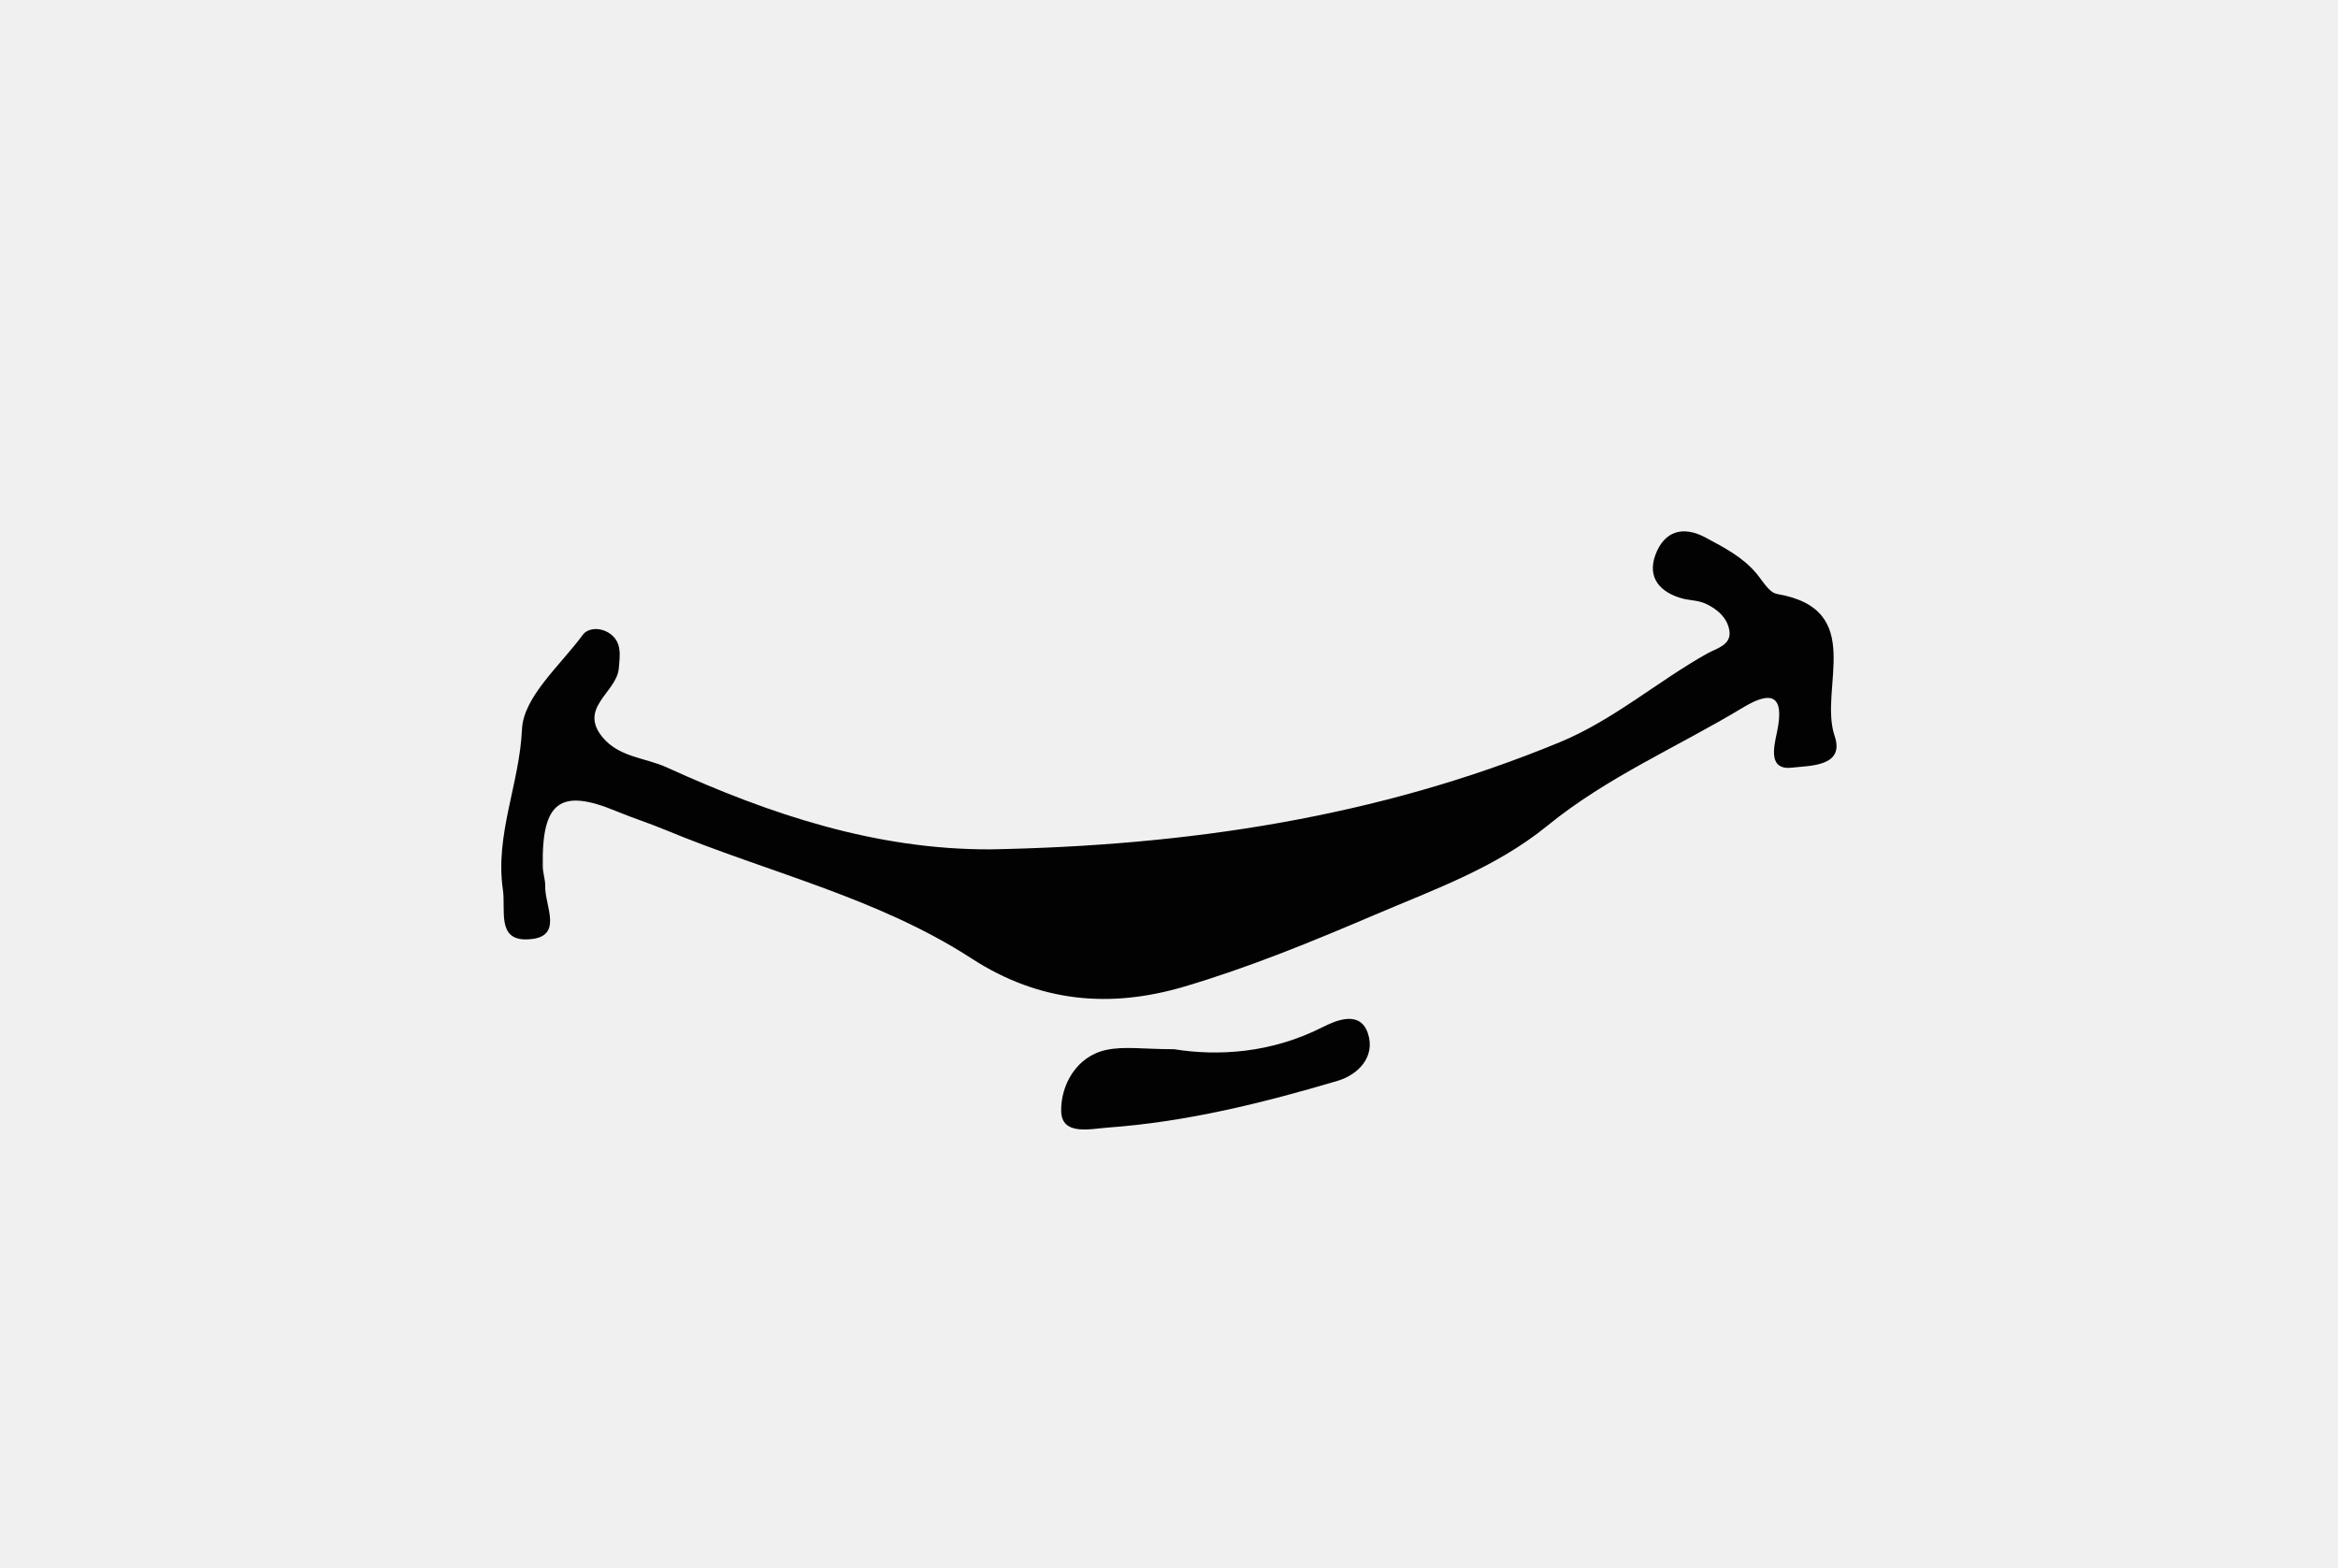
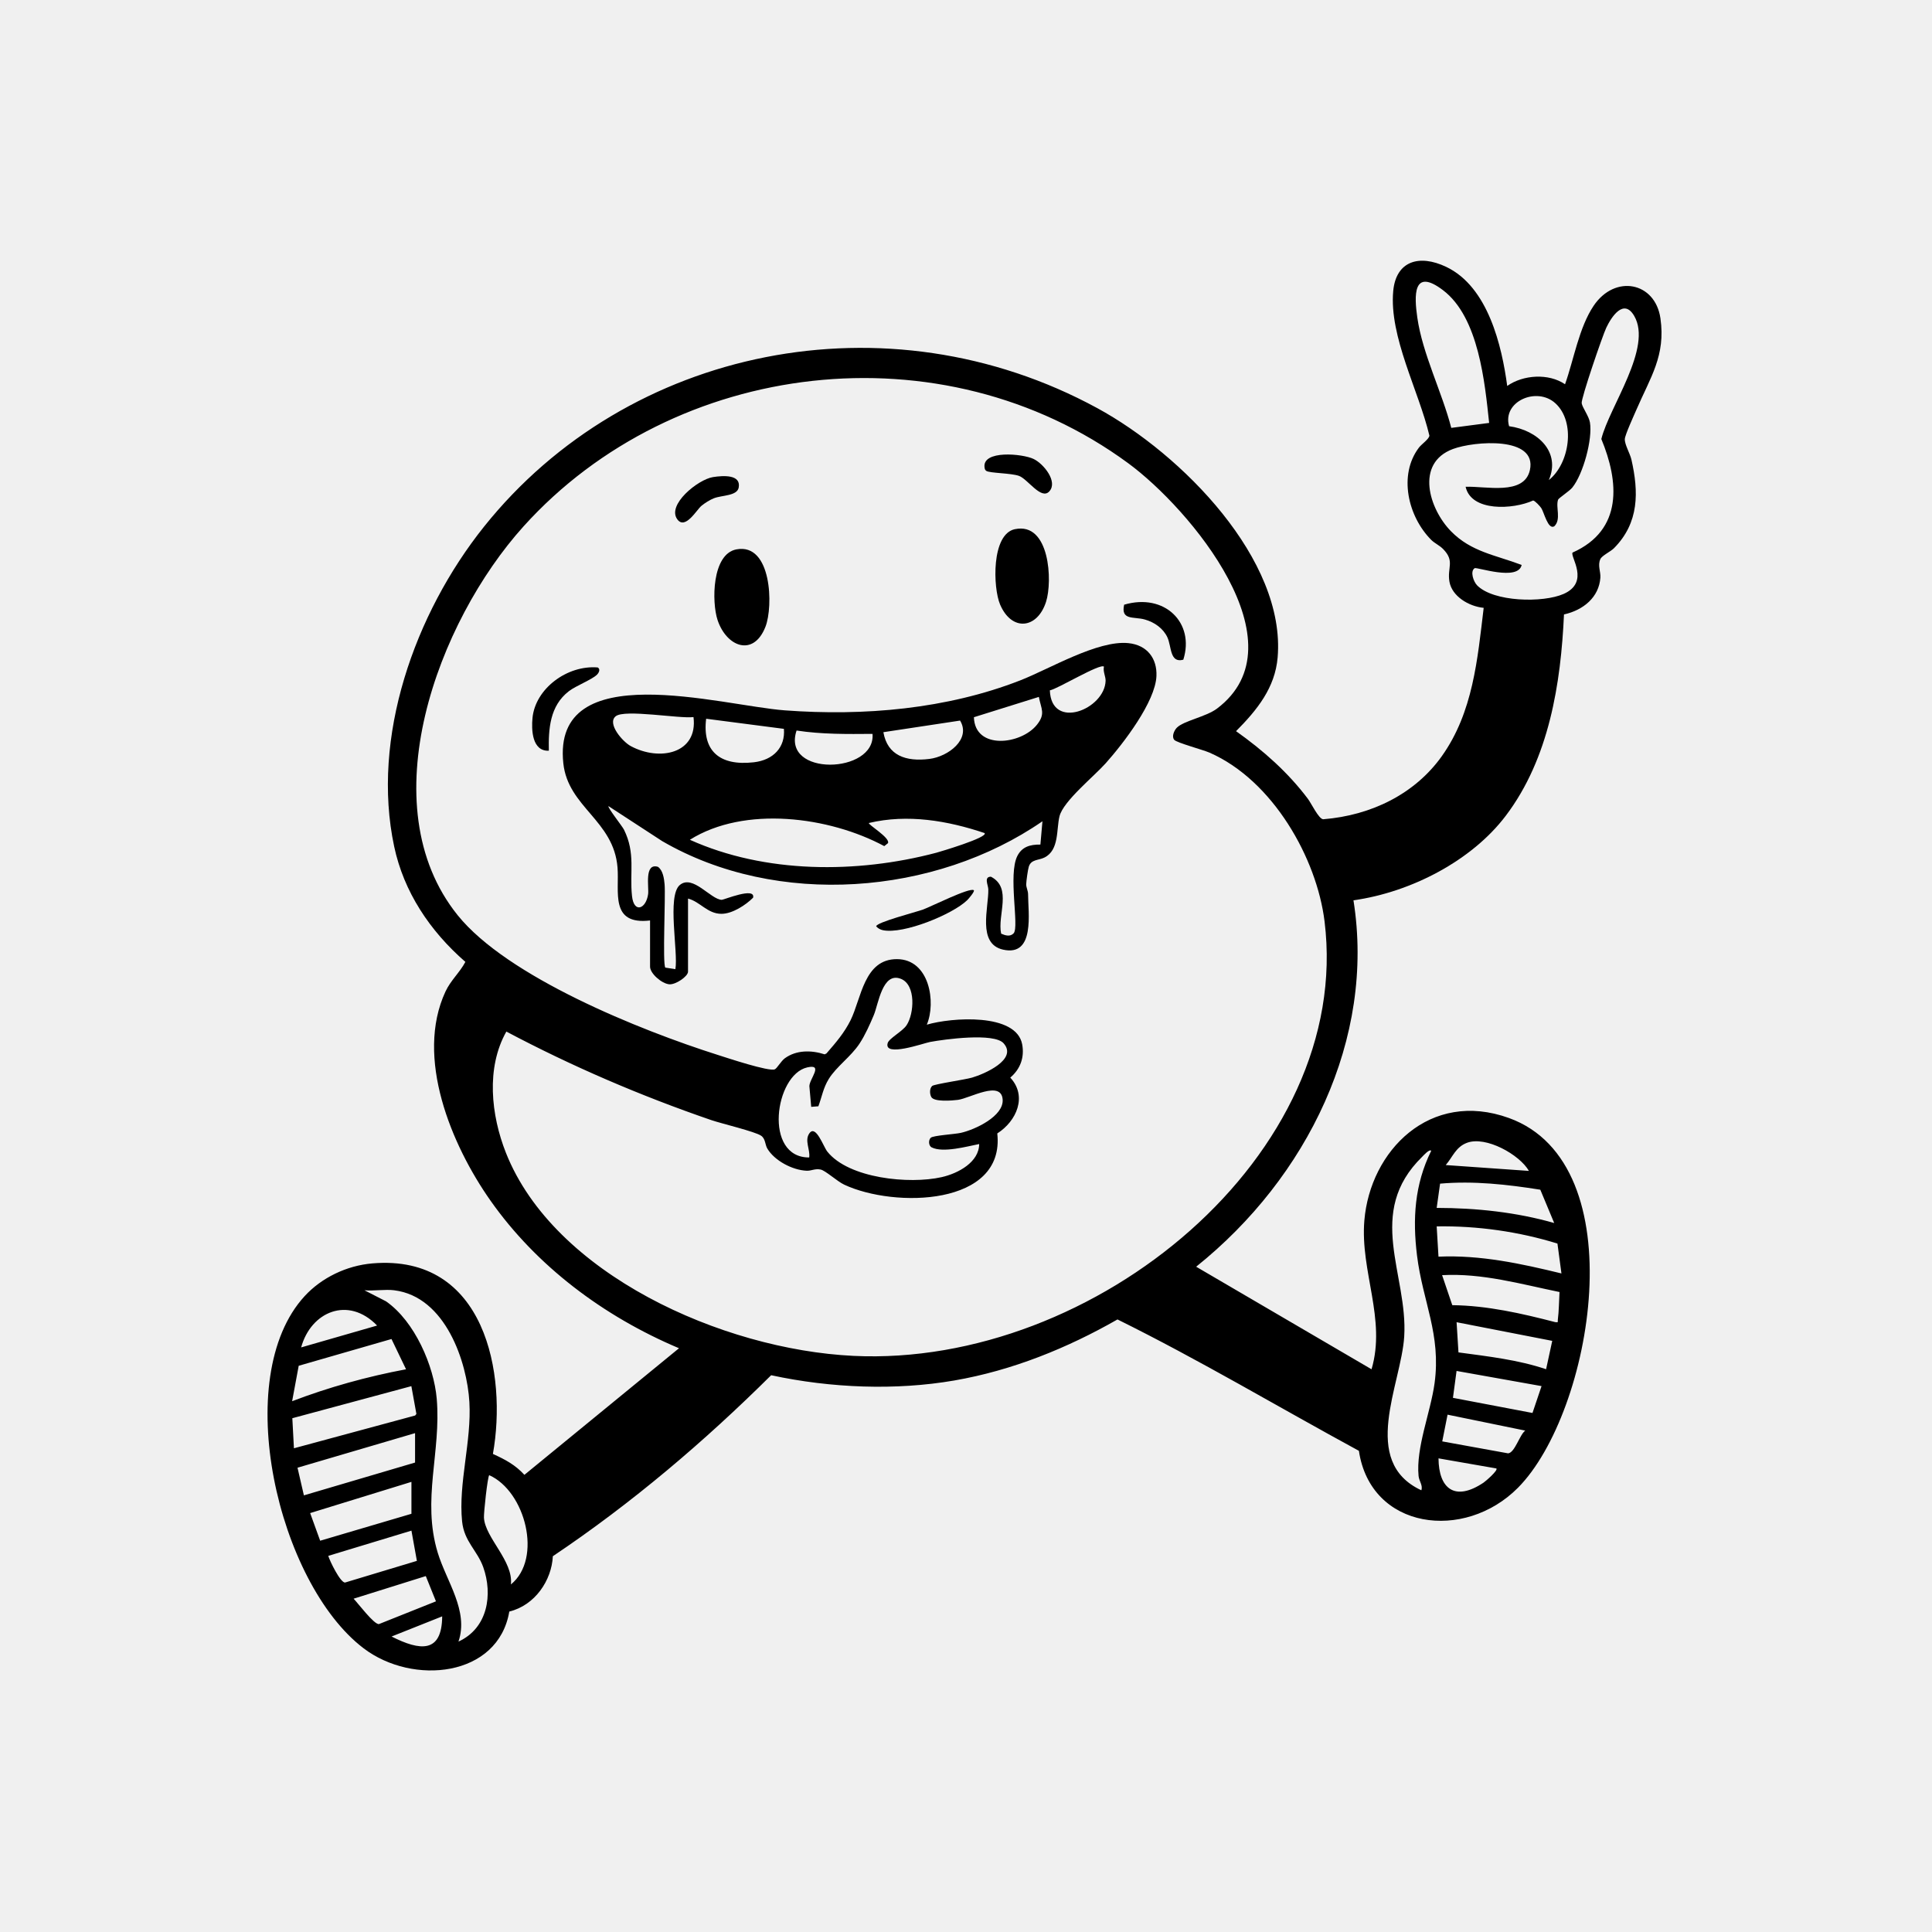
- <svg xmlns="http://www.w3.org/2000/svg" id="Vrstva_1" data-name="Vrstva 1" viewBox="0 0 500 335.39">
+ <svg xmlns="http://www.w3.org/2000/svg" width="650" height="650" viewBox="0 0 650 650" fill="none">
+   <g clip-path="url(#clip0_579_2895)">
+     <path d="M507.086 129.847C512.472 126.059 521.021 125.522 526.541 129.278C529.475 121.061 531.223 110.219 536.165 102.872C543.33 92.228 556.861 94.845 558.633 107.087C560.452 119.622 555.24 126.985 550.582 137.772C549.776 139.646 546.715 146.305 546.652 147.712C546.565 149.539 548.407 152.576 548.874 154.616C551.333 165.459 551.531 175.842 542.998 184.447C541.875 185.578 538.965 186.906 538.419 188.108C537.446 190.243 538.569 192.308 538.427 194.34C537.976 200.904 532.749 205.261 526.185 206.724C525.133 229.856 521.234 255.131 506.596 274.459C495.216 289.493 474.836 300.161 455.358 302.898C462.752 349.407 439.937 396.129 402.435 426.173L461.439 460.677C466.422 443.785 457.596 427.81 459.02 410.641C460.965 387.193 481.084 366.536 507.672 376.145C550.527 391.637 535.786 475.244 510.708 500.535C492.685 518.708 461.139 514.659 457.185 488.111C430.099 473.393 403.685 457.616 375.966 443.911C359.137 453.528 340.6 461.08 321.027 464.457C301.454 467.834 279.643 467.043 259.445 462.678C237.025 484.94 212.635 505.707 186 523.572C185.605 531.67 180.021 540.076 171.346 542.188C167.605 564.228 138.906 567.178 122.306 554.533C93.465 532.571 77.292 463.453 102.504 436.058C108.182 429.89 116.565 425.785 125.343 425.05C163.343 421.871 170.626 462.353 165.834 489.155C170.049 491.084 173.331 492.816 176.431 496.193L228.444 453.599C202.916 442.828 180.441 425.833 165.043 403.966C151.749 385.089 139.61 355.725 149.867 333.614C151.631 329.81 154.667 327.216 156.573 323.617C144.545 313.163 135.846 299.987 132.619 284.819C124.813 248.18 139.388 206.542 162.86 177.171C211.172 116.743 298.465 98.847 369.173 137.313C397.667 152.813 432.645 188.338 429.846 221.197C428.984 231.359 422.989 238.816 415.856 245.997C425.069 252.522 433.397 259.924 440.047 268.781C441.17 270.276 443.693 275.582 445.18 275.63C461.4 274.333 476.03 267.097 485.062 254.435C495.619 239.631 497.098 221.687 499.17 204.502C494.125 204.02 488.486 200.588 487.648 195.7C486.825 190.939 489.577 188.82 485.497 184.692C484.255 183.442 482.665 182.786 481.503 181.623C473.689 173.755 470.408 159.796 477.383 150.591C478.268 149.429 480.839 147.689 480.902 146.558C477.398 131.619 467.3 113.248 468.739 97.874C469.68 87.862 477.43 85.426 486.588 89.8C500.696 96.538 505.283 116.451 507.086 129.847ZM501.005 142.287C499.566 128.851 497.549 106.755 485.473 97.621C475.24 89.879 475.817 99.669 476.829 106.787C478.569 119.029 485.141 131.896 488.265 143.956L501.005 142.287ZM529.064 185.91C546.154 178.302 544.659 161.924 538.751 147.704C541.44 136.823 556.086 116.973 549.791 106.257C546.256 100.239 542.12 106.668 540.428 110.227C539.147 112.932 531.903 134.078 532.14 135.652C532.361 137.115 534.552 139.962 534.916 142.129C535.857 147.673 532.654 159.527 528.977 164.051C528.028 165.221 524.406 167.57 524.208 168.1C523.306 170.552 525.347 174.767 522.911 177.076C520.792 178.31 519.463 172.284 518.538 170.931C518.103 170.291 516.474 168.503 515.809 168.385C509.111 171.445 494.987 172.244 493.089 163.774C499.716 163.474 512.812 166.843 514.718 158.144C517.225 146.7 496.007 148.385 488.834 151.058C476.022 155.834 480.807 171.248 488.201 178.768C495.002 185.688 503.077 186.708 511.942 190.069C510.772 195.613 496.806 190.694 496.117 191.161C494.528 192.236 495.738 195.684 496.956 196.934C502.436 202.533 519.107 202.905 526.082 199.813C535.019 195.843 528.194 187.278 529.064 185.91ZM395.943 244.819C398.157 242.533 405.781 241.149 409.426 238.413C438.521 216.539 400.284 171.074 379.612 155.874C316.954 109.8 226.807 120.919 176.154 177.076C147.234 209.136 124.173 270.916 153.987 307.927C170.698 328.671 215.293 346.607 241.525 354.927C244.561 355.891 258.781 360.636 260.694 359.751C261.446 359.403 262.766 356.991 264.047 356.05C267.923 353.218 272.984 353.282 277.452 354.721L278.061 354.413C281.201 350.79 284.04 347.524 286.167 343.246C289.789 335.939 290.667 322.653 301.77 322.692C312.755 322.732 314.985 337.251 311.814 344.741C320.062 342.305 341.937 340.692 343.906 351.376C344.697 355.678 343.344 359.632 339.896 362.55C345.701 368.79 342.039 377.189 335.523 381.332C338.228 405.769 300.916 406.481 284.024 398.565C281.659 397.458 277.689 393.788 276.092 393.48C274.139 393.092 272.968 393.946 271.426 393.883C266.507 393.685 260.52 390.419 258.156 386.418C257.365 385.073 257.555 383.136 256.092 382.115C254.075 380.7 242.687 378.011 239.263 376.833C215.443 368.647 192.398 358.738 170.357 347.058C163.469 359.268 165.201 375.188 170.215 387.857C186.332 428.553 242.822 454.034 287.14 456.169C368.374 460.076 455.303 388.387 445.631 309.968C443.029 288.852 428.319 262.573 406.919 253.21C404.76 252.268 395.919 249.888 395.081 248.931C394.1 247.816 395.033 245.752 395.935 244.819H395.943ZM523.306 135.692C517.035 129.95 505.354 135.075 507.719 143.394C517.367 144.699 525.165 152.078 521.084 161.512C528.051 156.016 530.21 142.011 523.306 135.692ZM313.166 382.772C314.012 382.005 321.217 381.601 323.273 381.135C328.152 380.028 337.722 375.496 337.334 369.937C336.867 363.27 326.239 369.533 322.284 370.039C320.339 370.285 314.25 370.814 313.316 369.059C312.763 368.015 312.7 366.228 313.609 365.366C314.273 364.741 324.609 363.254 327.014 362.558C331.181 361.348 342.546 356.421 337.627 350.98C334.384 347.39 317.816 349.644 312.889 350.561C310.738 350.964 297.262 355.796 298.646 350.949C299.105 349.335 303.605 347.042 305.005 344.93C307.567 341.079 308.231 331.376 303.115 329.327C296.875 326.828 295.531 337.829 293.996 341.482C292.684 344.614 291.047 348.284 289.164 351.131C286.262 355.528 281.398 358.841 278.828 363.009C276.962 366.03 276.519 368.995 275.333 372.198L272.921 372.388L272.304 365.421C272.343 362.946 277.175 357.845 271.6 359.11C260.663 361.577 256.78 389.51 272.248 389.415C272.636 386.75 270.58 383.697 272.32 381.277C274.486 378.256 277.033 385.801 278.338 387.438C285.558 396.485 305.89 398.494 316.788 396.042C322.474 394.761 329.394 390.949 329.434 384.899C325.361 385.698 317.278 387.952 313.467 386.03C312.352 385.469 312.328 383.523 313.158 382.772H313.166ZM514.386 393.938C511.254 388.466 499.929 382.107 493.555 384.48C489.767 385.888 488.747 389.257 486.406 391.969L514.386 393.938ZM481.527 387.161C480.886 386.52 478.972 388.695 478.506 389.154C459.178 408.023 473.737 428.759 472.432 449.668C471.428 465.793 457.375 491.685 478.189 501.389C478.79 499.807 477.438 498.297 477.264 496.589C476.323 487.051 481.313 475.133 482.642 465.39C484.896 448.917 478.664 437.988 476.742 422.424C475.224 410.111 475.896 398.541 481.519 387.161H481.527ZM522.895 411.471L518.221 400.265C507.134 398.501 495.754 397.228 484.5 398.225L483.353 406.386C496.687 406.402 510.131 407.825 522.895 411.471ZM523.986 418.383C510.977 414.358 497.098 412.381 483.353 412.602L483.962 422.788C498.134 422.163 511.792 425.145 525.331 428.435L523.986 418.383ZM524.69 434.69C511.665 432.025 498.711 428.276 485.18 429.012L488.605 439.111C500.364 439.237 511.966 441.895 523.235 444.813C524.445 444.947 524.002 444.836 524.113 444.006C524.493 441.143 524.501 437.616 524.682 434.69H524.69ZM132.643 434.097C129.574 433.717 125.77 434.374 122.607 434.097L129.867 437.814C139.578 444.568 145.992 459.585 146.933 470.586C148.467 488.585 141.864 504.497 147.249 522.322C150.199 532.073 157.775 541.927 154.248 552.295C164.173 547.74 165.826 536.399 162.591 527.281C160.583 521.618 156.154 518.645 155.466 511.852C154.169 498.937 158.693 484.995 157.918 471.685C157.143 458.375 149.986 436.264 132.643 434.105V434.097ZM126.87 445.967C117.158 435.932 104.6 441.293 101.318 453.322L126.87 445.967ZM522.231 451.116L490.052 444.844L490.684 454.999C500.609 456.343 510.685 457.466 520.167 460.661L522.231 451.124V451.116ZM131.709 450.499L100.495 459.498L98.281 471.424C110.602 466.711 123.516 463.136 136.605 460.677L131.717 450.507L131.709 450.499ZM518.64 466.339L490.044 461.238L488.826 470.285L515.588 475.378L518.64 466.331V466.339ZM138.4 466.355L98.352 477.142L98.89 487.257L139.673 476.232L140.092 475.703L138.4 466.363V466.355ZM485.228 484.94L507.395 488.965C509.664 488.72 511.254 482.709 513.152 481.31L487.015 475.948L485.228 484.94ZM139.642 492.057V482.164L100.092 493.797L102.243 503.097L139.649 492.057H139.642ZM503.433 494.042L483.97 490.649C484.042 500.835 489.459 505.303 499.131 498.811C499.795 498.368 504.152 494.627 503.425 494.042H503.433ZM171.892 533.062C182.6 524.378 176.771 501.729 164.592 496.304C164.039 496.81 162.718 509.013 162.821 510.642C163.232 517.38 172.746 525.201 171.892 533.062ZM138.424 509.305V498.558L104.347 509.06L107.716 518.36L138.424 509.297V509.305ZM138.424 514.967L110.444 523.453C110.911 525.106 114.525 532.556 116.106 532.421L140.258 525.138L138.424 514.96V514.967ZM143.264 530.254L118.969 537.862C120.298 539.207 125.873 546.64 127.502 546.403L146.672 538.748L143.256 530.262L143.264 530.254ZM148.768 543.809L131.741 550.587C141.358 555.458 148.673 556.257 148.768 543.809Z" fill="black" />
+     <path d="M218.721 309.683C205.072 311.281 208.417 299.988 207.76 291.874C206.487 275.954 191.105 271.62 189.524 256.8C185.657 220.54 242.541 237.385 264.044 238.991C290.679 240.976 318.509 238.556 343.23 228.915C353.068 225.08 369.296 215.321 379.624 216.373C386.077 217.029 389.312 221.648 389.075 227.429C388.719 236.112 377.964 250.11 372.001 256.792C368.039 261.229 357.758 269.517 356.469 274.586C355.354 278.975 356.437 286.021 351.376 288.513C349.367 289.501 346.939 289.074 346.133 291.557C345.824 292.498 345.27 296.468 345.255 297.528C345.239 298.588 345.895 299.695 345.887 300.897C345.872 306.923 348.347 321.925 337.481 319.497C328.695 317.536 332.657 305.349 332.506 299.197C332.475 297.805 330.917 294.95 333.392 294.958C340.652 298.73 335.48 307.888 336.824 314.12C338.256 314.752 339.877 315.243 341.055 313.969C342.953 311.692 339.102 294.23 342.281 287.967C343.839 284.906 346.536 284.1 350.031 284.147L350.719 276.31C314.594 301.253 261.466 305.452 222.786 282.985L204.724 271.217C204.304 271.612 209.358 277.979 209.919 279.11C213.897 287.121 211.77 293.463 212.632 301.466C213.265 307.342 217.329 305.871 218.049 300.85C218.389 298.501 216.665 290.237 221.347 291.628C223.055 292.807 223.427 295.606 223.593 297.489C223.965 301.514 222.857 324.25 223.838 325.539L227.223 326.069C228.243 320.415 224.352 301.427 228.71 297.757C233.067 294.088 239.085 302.613 242.834 302.74C243.482 302.763 254.261 298.264 253.368 302.02C250.956 304.448 246.416 307.445 242.731 307.445C238.002 307.445 235.59 303.388 231.477 302.313V326.915C231.477 328.489 227.31 331.352 225.151 331.154C222.604 330.917 218.706 327.516 218.706 325.223V309.675L218.721 309.683ZM371.415 224.289C370.19 223.039 355.804 231.81 353.21 232.261C353.701 245.871 371.692 238.635 371.969 229.042C372.009 227.587 371.02 225.91 371.415 224.289ZM349.509 234.467L327.659 241.3C328.007 252.403 343.546 250.56 348.9 243.791C351.834 240.09 350.269 238.516 349.509 234.459V234.467ZM233.328 241.252C228.512 241.845 210.204 238.54 207.159 240.968C204.115 243.396 209.484 249.548 212.189 251.003C221.924 256.262 234.862 253.526 233.32 241.252H233.328ZM263.736 245.214L237.575 241.814C236.246 252.648 242.083 257.781 253.629 256.46C260.177 255.709 264.258 251.422 263.736 245.214ZM297.204 246.345C298.58 254.206 304.756 256.318 312.664 255.337C319.031 254.554 326.773 248.694 323.009 242.431L297.204 246.337V246.345ZM293.55 246.907C285.001 246.978 276.444 247.073 267.998 245.776C262.787 261.403 294.681 260.406 293.55 246.907ZM331.265 280.28C318.865 276.104 305.31 273.787 292.332 276.887C291.929 277.386 299.608 281.893 298.746 283.673L297.504 284.669C278.999 274.72 250.481 270.98 232.102 282.534C257.369 293.922 288.243 293.961 314.966 286.907C316.089 286.607 332.499 281.759 331.257 280.288L331.265 280.28Z" fill="black" />
+     <path d="M247.767 184.834C259.645 182.588 260.223 204.012 257.526 210.876C253.509 221.125 244.414 217.654 241.409 208.575C239.44 202.612 239.463 186.4 247.759 184.834H247.767Z" fill="black" />
+     <path d="M341.439 178.041C353.207 175.534 354.164 195.55 351.926 202.485C348.96 211.683 340.332 212.513 336.457 203.355C334.092 197.78 333.467 179.733 341.439 178.033V178.041Z" fill="black" />
+     <path d="M200.888 226.946C199.322 228.583 193.747 230.726 191.398 232.537C184.953 237.488 184.502 245.301 184.652 252.569C178.958 252.822 178.768 245.444 179.156 241.513C180.121 231.723 190.765 223.703 201.101 224.558C202.106 225.143 201.457 226.361 200.888 226.954V226.946Z" fill="black" />
+     <path d="M398.112 221.948C393.494 223.197 394.205 217.495 392.735 214.379C391.343 211.437 388.456 209.35 385.15 208.424C381.426 207.38 377.013 208.812 378.207 203.442C391.801 199.433 402.051 209.508 398.112 221.948Z" fill="black" />
+     <path d="M353.025 165.324C350.289 168.321 345.789 161.164 342.823 160.104C340.166 159.155 333.072 159.203 331.847 158.436C331.396 158.151 331.301 157.724 331.238 157.257C330.431 151.358 343.978 152.615 347.734 154.41C351.143 156.039 355.999 162.073 353.025 165.324Z" fill="black" />
+     <path d="M235.971 170.196C234.35 171.556 230.546 178.302 227.897 174.759C224.227 169.856 234.84 161.307 239.854 160.516C243.247 159.978 249.36 159.551 248.53 164.035C248 166.882 242.899 166.582 240.202 167.626C238.897 168.132 237.015 169.31 235.971 170.196Z" fill="black" />
+     <path d="M327.617 299.505C328.067 299.869 325.829 302.439 325.426 302.835C320.539 307.612 303.963 314.413 297.027 312.95C296.134 312.76 295.366 312.317 294.781 311.661C294.765 310.316 308.233 306.852 310.574 305.998C313.184 305.041 326.304 298.462 327.617 299.505Z" fill="black" />
+   </g>
  <defs>
-     <style>
-       .cls-1 {
-         fill: #020202;
-       }
-     </style>
+     <clipPath id="clip0_579_2895">
+       <rect width="468.98" height="474.279" fill="white" transform="translate(90.0234 87.7207)" />
+     </clipPath>
  </defs>
-   <path class="cls-1" d="M379.97,127.02c-1.63-.27-3-2.75-4.33-4.34-2.98-3.56-6.92-5.55-10.84-7.67-4.9-2.64-8.88-1.41-10.77,3.66-1.83,4.93,1.05,8.03,5.64,9.32,1.63,.45,3.42,.41,4.94,1.07,2.56,1.13,4.9,3.12,5.25,5.99,.37,2.99-2.9,3.69-4.73,4.72-10.69,6-20.09,14.25-31.53,18.98-39.13,16.19-79.96,22.15-121.74,22.93-24.44,.1-47.15-7.45-69.24-17.52-4.59-2.09-10.16-2.16-13.71-6.4-5.33-6.37,2.95-9.62,3.42-14.76,.27-2.93,.7-5.76-2.04-7.57-1.87-1.23-4.51-1.2-5.67,.38-4.81,6.54-12.68,13.24-12.99,20.19-.52,11.67-5.81,22.56-4.08,34.34,.63,4.27-1.35,10.79,5.13,10.6,8.12-.23,3.81-7.07,3.92-11.37,.03-1.4-.5-2.8-.52-4.2-.26-13.91,3.71-16.85,15.76-11.84,3.44,1.43,6.99,2.55,10.43,3.98,21.87,9.1,45.32,14.42,65.49,27.5,14.7,9.53,29.84,10.65,45.47,6.04,13.87-4.1,27.39-9.65,40.76-15.36,12.7-5.43,25.83-10.03,36.92-19.06,12.81-10.45,27.91-16.87,41.87-25.3,5.93-3.58,8.97-2.83,7.24,5.29-.72,3.37-1.89,8.25,3.37,7.57,3.42-.44,11.21-.12,8.97-6.73-3.49-10.28,6.97-27.17-12.4-30.42Z" />
-   <path class="cls-1" d="M282.86,219.7c-11,5.6-22.42,6.24-31.78,4.73-6.46,0-10.63-.68-14.5,.15-6.41,1.38-9.72,7.53-9.64,13.05,.08,5.37,6.23,3.83,10.01,3.56,16.74-1.21,33.01-5.22,49.08-9.99,4.48-1.33,8.19-5.19,6.49-10.21-1.67-4.94-6.82-2.73-9.66-1.28Z" />
</svg>
